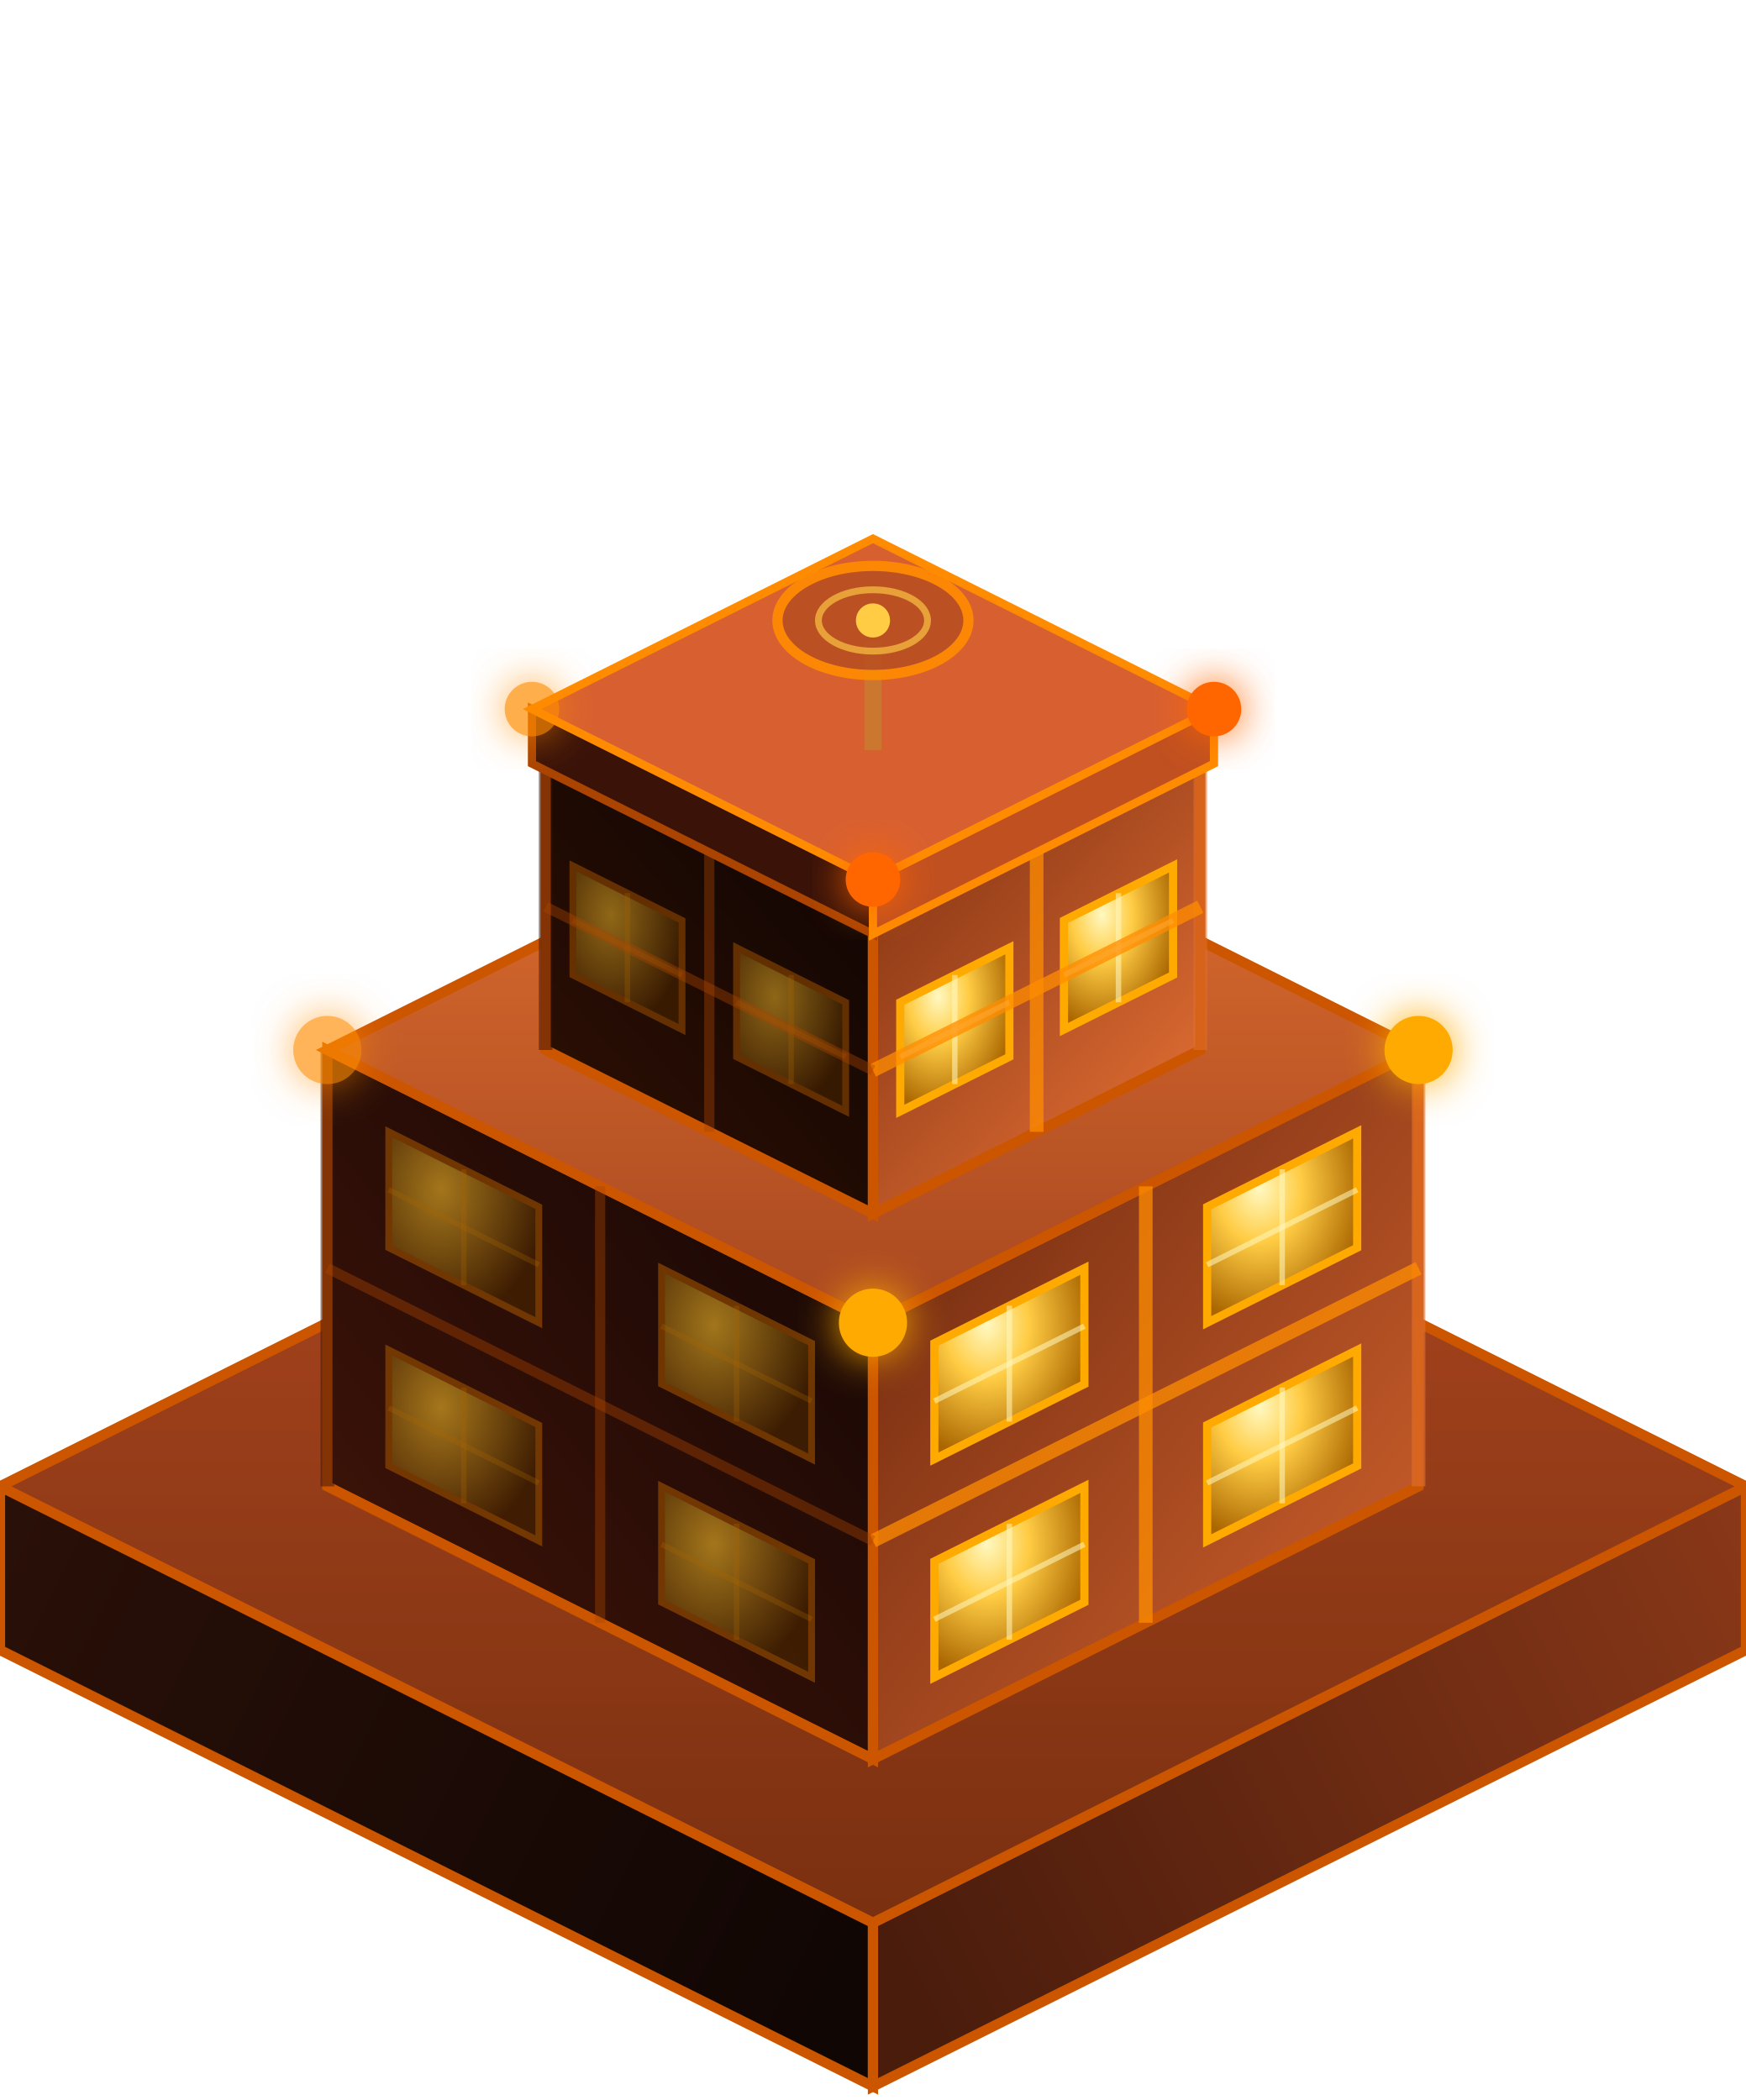
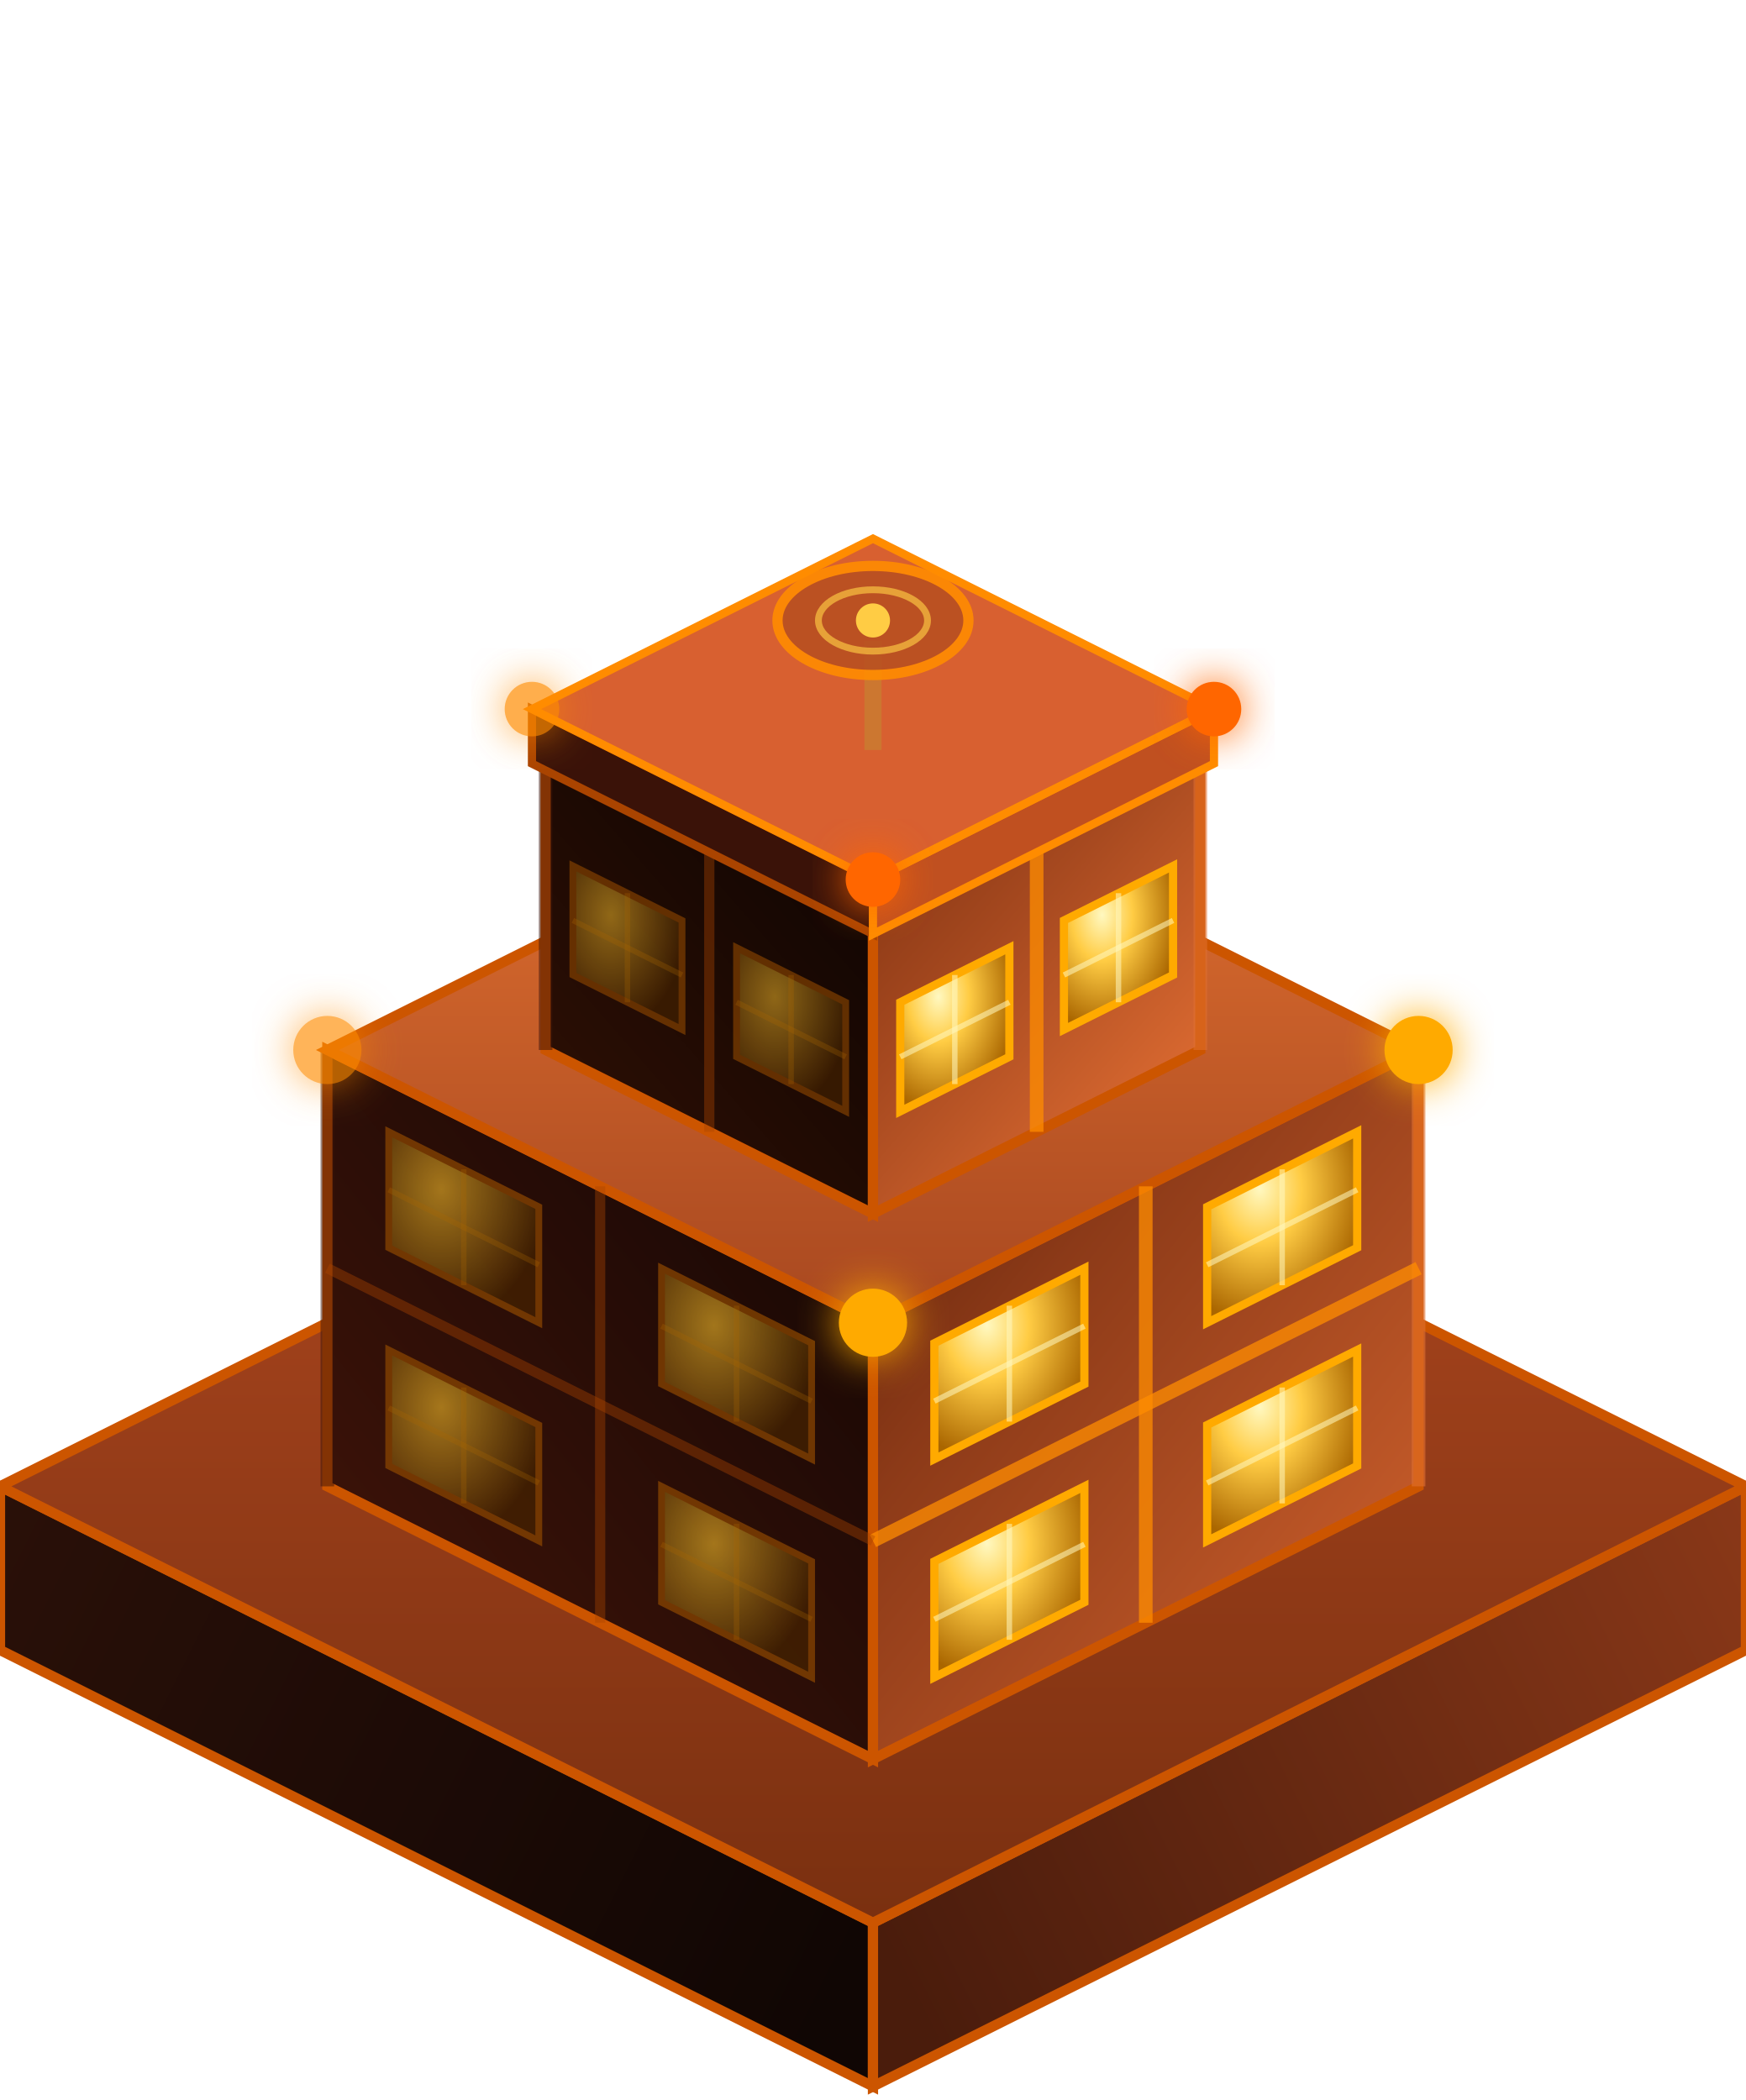
<svg xmlns="http://www.w3.org/2000/svg" viewBox="-128 -178 256 308" width="256" height="308">
  <defs>
    <linearGradient id="fR" gradientUnits="userSpaceOnUse" x1="128" y1="40" x2="0" y2="104">
      <stop offset="0%" stop-color="#8a3818" />
      <stop offset="100%" stop-color="#4a1c0c" />
    </linearGradient>
    <linearGradient id="fL" gradientUnits="userSpaceOnUse" x1="-128" y1="40" x2="0" y2="104">
      <stop offset="0%" stop-color="#2a1008" />
      <stop offset="100%" stop-color="#100604" />
    </linearGradient>
    <linearGradient id="fT" gradientUnits="userSpaceOnUse" x1="0" y1="-24" x2="0" y2="104">
      <stop offset="0%" stop-color="#b04820" />
      <stop offset="100%" stop-color="#7a3010" />
    </linearGradient>
    <linearGradient id="aR" gradientUnits="userSpaceOnUse" x1="80" y1="16" x2="0" y2="-48">
      <stop offset="0%" stop-color="#c05828" />
      <stop offset="60%" stop-color="#8c3a18" />
      <stop offset="100%" stop-color="#5c2008" />
    </linearGradient>
    <linearGradient id="aL" gradientUnits="userSpaceOnUse" x1="-80" y1="16" x2="0" y2="-48">
      <stop offset="0%" stop-color="#3a1208" />
      <stop offset="100%" stop-color="#120604" />
    </linearGradient>
    <linearGradient id="aT" gradientUnits="userSpaceOnUse" x1="0" y1="-88" x2="0" y2="-8">
      <stop offset="0%" stop-color="#e07030" />
      <stop offset="100%" stop-color="#a84820" />
    </linearGradient>
    <linearGradient id="bR" gradientUnits="userSpaceOnUse" x1="48" y1="-64" x2="0" y2="-106">
      <stop offset="0%" stop-color="#d86830" />
      <stop offset="50%" stop-color="#a84a20" />
      <stop offset="100%" stop-color="#7c3010" />
    </linearGradient>
    <linearGradient id="bL" gradientUnits="userSpaceOnUse" x1="-48" y1="-64" x2="0" y2="-106">
      <stop offset="0%" stop-color="#2a0e04" />
      <stop offset="100%" stop-color="#0c0402" />
    </linearGradient>
    <linearGradient id="bT" gradientUnits="userSpaceOnUse" x1="0" y1="-130" x2="0" y2="-82">
      <stop offset="0%" stop-color="#f07840" />
      <stop offset="100%" stop-color="#c05a28" />
    </linearGradient>
    <radialGradient id="winW" cx="35%" cy="30%" r="70%">
      <stop offset="0%" stop-color="#fff8c0" />
      <stop offset="40%" stop-color="#ffcc44" />
      <stop offset="100%" stop-color="#aa6600" />
    </radialGradient>
    <radialGradient id="winD" cx="35%" cy="30%" r="70%">
      <stop offset="0%" stop-color="#cc9922" />
      <stop offset="100%" stop-color="#442200" />
    </radialGradient>
    <filter id="glow" x="-60%" y="-60%" width="220%" height="220%">
      <feGaussianBlur stdDeviation="3" result="blur" />
      <feMerge>
        <feMergeNode in="blur" />
        <feMergeNode in="SourceGraphic" />
      </feMerge>
    </filter>
    <filter id="softglow" x="-80%" y="-80%" width="260%" height="260%">
      <feGaussianBlur stdDeviation="5" result="blur" />
      <feMerge>
        <feMergeNode in="blur" />
        <feMergeNode in="SourceGraphic" />
      </feMerge>
    </filter>
  </defs>
  <polygon points="-128,64 0,128 0,104 -128,40" fill="url(#fL)" stroke="#cc5500" stroke-width="1.5" />
  <polygon points="128,64 0,128 0,104 128,40" fill="url(#fR)" stroke="#cc5500" stroke-width="1.5" />
  <polygon points="0,-24 128,40 0,104 -128,40" fill="url(#fT)" stroke="#cc5500" stroke-width="1.5" />
  <g transform="translate(0, 24)">
    <polygon points="-80,16 0,56 0,-8 -80,-48" fill="url(#aL)" stroke="#cc5500" stroke-width="1.5" />
    <line x1="-80" y1="16" x2="-80" y2="-48" stroke="#3a1208" stroke-width="2" opacity="0.5" />
    <polygon points="-71,13 -49,24 -49,7 -71,-4" fill="url(#winD)" stroke="#884400" stroke-width="1" opacity="0.75" />
    <line x1="-60" y1="1.5" x2="-60" y2="18.5" stroke="#aa6600" stroke-width="0.8" opacity="0.28" />
    <line x1="-71" y1="4.5" x2="-49" y2="15.5" stroke="#aa6600" stroke-width="0.8" opacity="0.28" />
    <polygon points="-31,33 -9,44 -9,27 -31,16" fill="url(#winD)" stroke="#884400" stroke-width="1" opacity="0.75" />
    <line x1="-20" y1="21.5" x2="-20" y2="38.5" stroke="#aa6600" stroke-width="0.8" opacity="0.28" />
    <line x1="-31" y1="24.5" x2="-9" y2="35.5" stroke="#aa6600" stroke-width="0.8" opacity="0.28" />
    <polygon points="-71,-19 -49,-8 -49,-25 -71,-36" fill="url(#winD)" stroke="#884400" stroke-width="1" opacity="0.75" />
    <line x1="-60" y1="-30.5" x2="-60" y2="-13.5" stroke="#aa6600" stroke-width="0.8" opacity="0.28" />
    <line x1="-71" y1="-27.5" x2="-49" y2="-16.5" stroke="#aa6600" stroke-width="0.8" opacity="0.28" />
    <polygon points="-31,1 -9,12 -9,-5 -31,-16" fill="url(#winD)" stroke="#884400" stroke-width="1" opacity="0.75" />
    <line x1="-20" y1="-10.5" x2="-20" y2="6.5" stroke="#aa6600" stroke-width="0.8" opacity="0.28" />
    <line x1="-31" y1="-7.5" x2="-9" y2="3.5" stroke="#aa6600" stroke-width="0.8" opacity="0.28" />
    <polygon points="80,16 0,56 0,-8 80,-48" fill="url(#aR)" stroke="#cc5500" stroke-width="1.5" />
    <line x1="80" y1="16" x2="80" y2="-48" stroke="#e07030" stroke-width="2" opacity="0.6" />
    <polygon points="71,13 49,24 49,7 71,-4" fill="url(#winW)" stroke="#ffaa00" stroke-width="1.2" />
    <line x1="60" y1="1.5" x2="60" y2="18.5" stroke="#fff8c0" stroke-width="0.8" opacity="0.55" />
    <line x1="71" y1="4.5" x2="49" y2="15.5" stroke="#fff8c0" stroke-width="0.8" opacity="0.55" />
    <polygon points="31,33 9,44 9,27 31,16" fill="url(#winW)" stroke="#ffaa00" stroke-width="1.2" />
    <line x1="20" y1="21.5" x2="20" y2="38.5" stroke="#fff8c0" stroke-width="0.8" opacity="0.55" />
    <line x1="31" y1="24.5" x2="9" y2="35.5" stroke="#fff8c0" stroke-width="0.8" opacity="0.55" />
    <polygon points="71,-19 49,-8 49,-25 71,-36" fill="url(#winW)" stroke="#ffaa00" stroke-width="1.2" />
    <line x1="60" y1="-30.5" x2="60" y2="-13.5" stroke="#fff8c0" stroke-width="0.8" opacity="0.55" />
    <line x1="71" y1="-27.5" x2="49" y2="-16.5" stroke="#fff8c0" stroke-width="0.8" opacity="0.55" />
    <polygon points="31,1 9,12 9,-5 31,-16" fill="url(#winW)" stroke="#ffaa00" stroke-width="1.2" />
    <line x1="20" y1="-10.5" x2="20" y2="6.5" stroke="#fff8c0" stroke-width="0.8" opacity="0.55" />
    <line x1="31" y1="-7.5" x2="9" y2="3.5" stroke="#fff8c0" stroke-width="0.8" opacity="0.55" />
    <polygon points="0,-88 80,-48 0,-8 -80,-48" fill="url(#aT)" stroke="#cc5500" stroke-width="1.5" />
    <line x1="40" y1="-28" x2="40" y2="36" stroke="#ff8c00" stroke-width="2" opacity="0.75" />
    <line x1="-40" y1="-28" x2="-40" y2="36" stroke="#aa4400" stroke-width="1.5" opacity="0.4" />
    <line x1="80" y1="-16" x2="0" y2="24" stroke="#ff8c00" stroke-width="2" opacity="0.75" />
    <line x1="0" y1="24" x2="-80" y2="-16" stroke="#aa4400" stroke-width="1.5" opacity="0.4" />
    <circle cx="80" cy="-48" r="5" fill="#ffaa00" filter="url(#glow)" />
    <circle cx="-80" cy="-48" r="5" fill="#ff8c00" filter="url(#glow)" opacity="0.65" />
    <circle cx="0" cy="-8" r="5" fill="#ffaa00" filter="url(#glow)" />
  </g>
  <g transform="translate(0, 40)">
    <polygon points="-48,-64 0,-40 0,-82 -48,-106" fill="url(#bL)" stroke="#cc5500" stroke-width="1.5" />
    <line x1="-48" y1="-64" x2="-48" y2="-106" stroke="#3a1208" stroke-width="2" opacity="0.5" />
    <polygon points="-44,-75 -28,-67 -28,-83 -44,-91" fill="url(#winD)" stroke="#884400" stroke-width="1" opacity="0.65" />
    <line x1="-36" y1="-87" x2="-36" y2="-71" stroke="#aa6600" stroke-width="0.8" opacity="0.28" />
    <line x1="-44" y1="-83" x2="-28" y2="-75" stroke="#aa6600" stroke-width="0.8" opacity="0.28" />
    <polygon points="-20,-63 -4,-55 -4,-71 -20,-79" fill="url(#winD)" stroke="#884400" stroke-width="1" opacity="0.65" />
    <line x1="-12" y1="-75" x2="-12" y2="-59" stroke="#aa6600" stroke-width="0.8" opacity="0.28" />
    <line x1="-20" y1="-71" x2="-4" y2="-63" stroke="#aa6600" stroke-width="0.8" opacity="0.28" />
    <polygon points="48,-64 0,-40 0,-82 48,-106" fill="url(#bR)" stroke="#cc5500" stroke-width="1.5" />
    <line x1="48" y1="-64" x2="48" y2="-106" stroke="#e07030" stroke-width="2" opacity="0.55" />
    <polygon points="44,-75 28,-67 28,-83 44,-91" fill="url(#winW)" stroke="#ffaa00" stroke-width="1.2" />
    <line x1="36" y1="-87" x2="36" y2="-71" stroke="#fff8c0" stroke-width="0.8" opacity="0.55" />
    <line x1="44" y1="-83" x2="28" y2="-75" stroke="#fff8c0" stroke-width="0.8" opacity="0.55" />
    <polygon points="20,-63 4,-55 4,-71 20,-79" fill="url(#winW)" stroke="#ffaa00" stroke-width="1.2" />
    <line x1="12" y1="-75" x2="12" y2="-59" stroke="#fff8c0" stroke-width="0.8" opacity="0.55" />
    <line x1="20" y1="-71" x2="4" y2="-63" stroke="#fff8c0" stroke-width="0.8" opacity="0.55" />
    <polygon points="0,-130 48,-106 0,-82 -48,-106" fill="url(#bT)" stroke="#cc5500" stroke-width="1.5" />
    <line x1="24" y1="-94" x2="24" y2="-52" stroke="#ff8c00" stroke-width="2" opacity="0.75" />
    <line x1="-24" y1="-94" x2="-24" y2="-52" stroke="#aa4400" stroke-width="1.5" opacity="0.4" />
-     <line x1="48" y1="-85" x2="0" y2="-61" stroke="#ff8c00" stroke-width="2" opacity="0.75" />
-     <line x1="0" y1="-61" x2="-48" y2="-85" stroke="#aa4400" stroke-width="1.5" opacity="0.4" />
  </g>
  <g transform="translate(0, 39)">
    <polygon points="-50,-105 0,-80 0,-88 -50,-113" fill="#3a1208" stroke="#aa4400" stroke-width="1.2" />
    <polygon points="50,-105 0,-80 0,-88 50,-113" fill="#c05020" stroke="#ff8c00" stroke-width="1.2" />
    <polygon points="0,-138 50,-113 0,-88 -50,-113" fill="#d86030" stroke="#ff8c00" stroke-width="1.2" />
    <circle cx="50" cy="-113" r="4" fill="#ff6600" filter="url(#glow)" />
    <circle cx="-50" cy="-113" r="4" fill="#ff8c00" filter="url(#glow)" opacity="0.7" />
    <circle cx="0" cy="-88" r="4" fill="#ff6600" filter="url(#glow)" />
    <g transform="translate(0, 25)">
      <line x1="0" y1="-132" x2="0" y2="-148" stroke="#cc7730" stroke-width="2.5" />
      <ellipse cx="0" cy="-151" rx="14" ry="8" fill="#b85020" stroke="#ff8c00" stroke-width="1.5" opacity="0.9" />
      <ellipse cx="0" cy="-151" rx="8" ry="4.5" fill="none" stroke="#ffcc44" stroke-width="1" opacity="0.65" />
      <circle cx="0" cy="-151" r="2.5" fill="#ffcc44" />
    </g>
  </g>
</svg>
